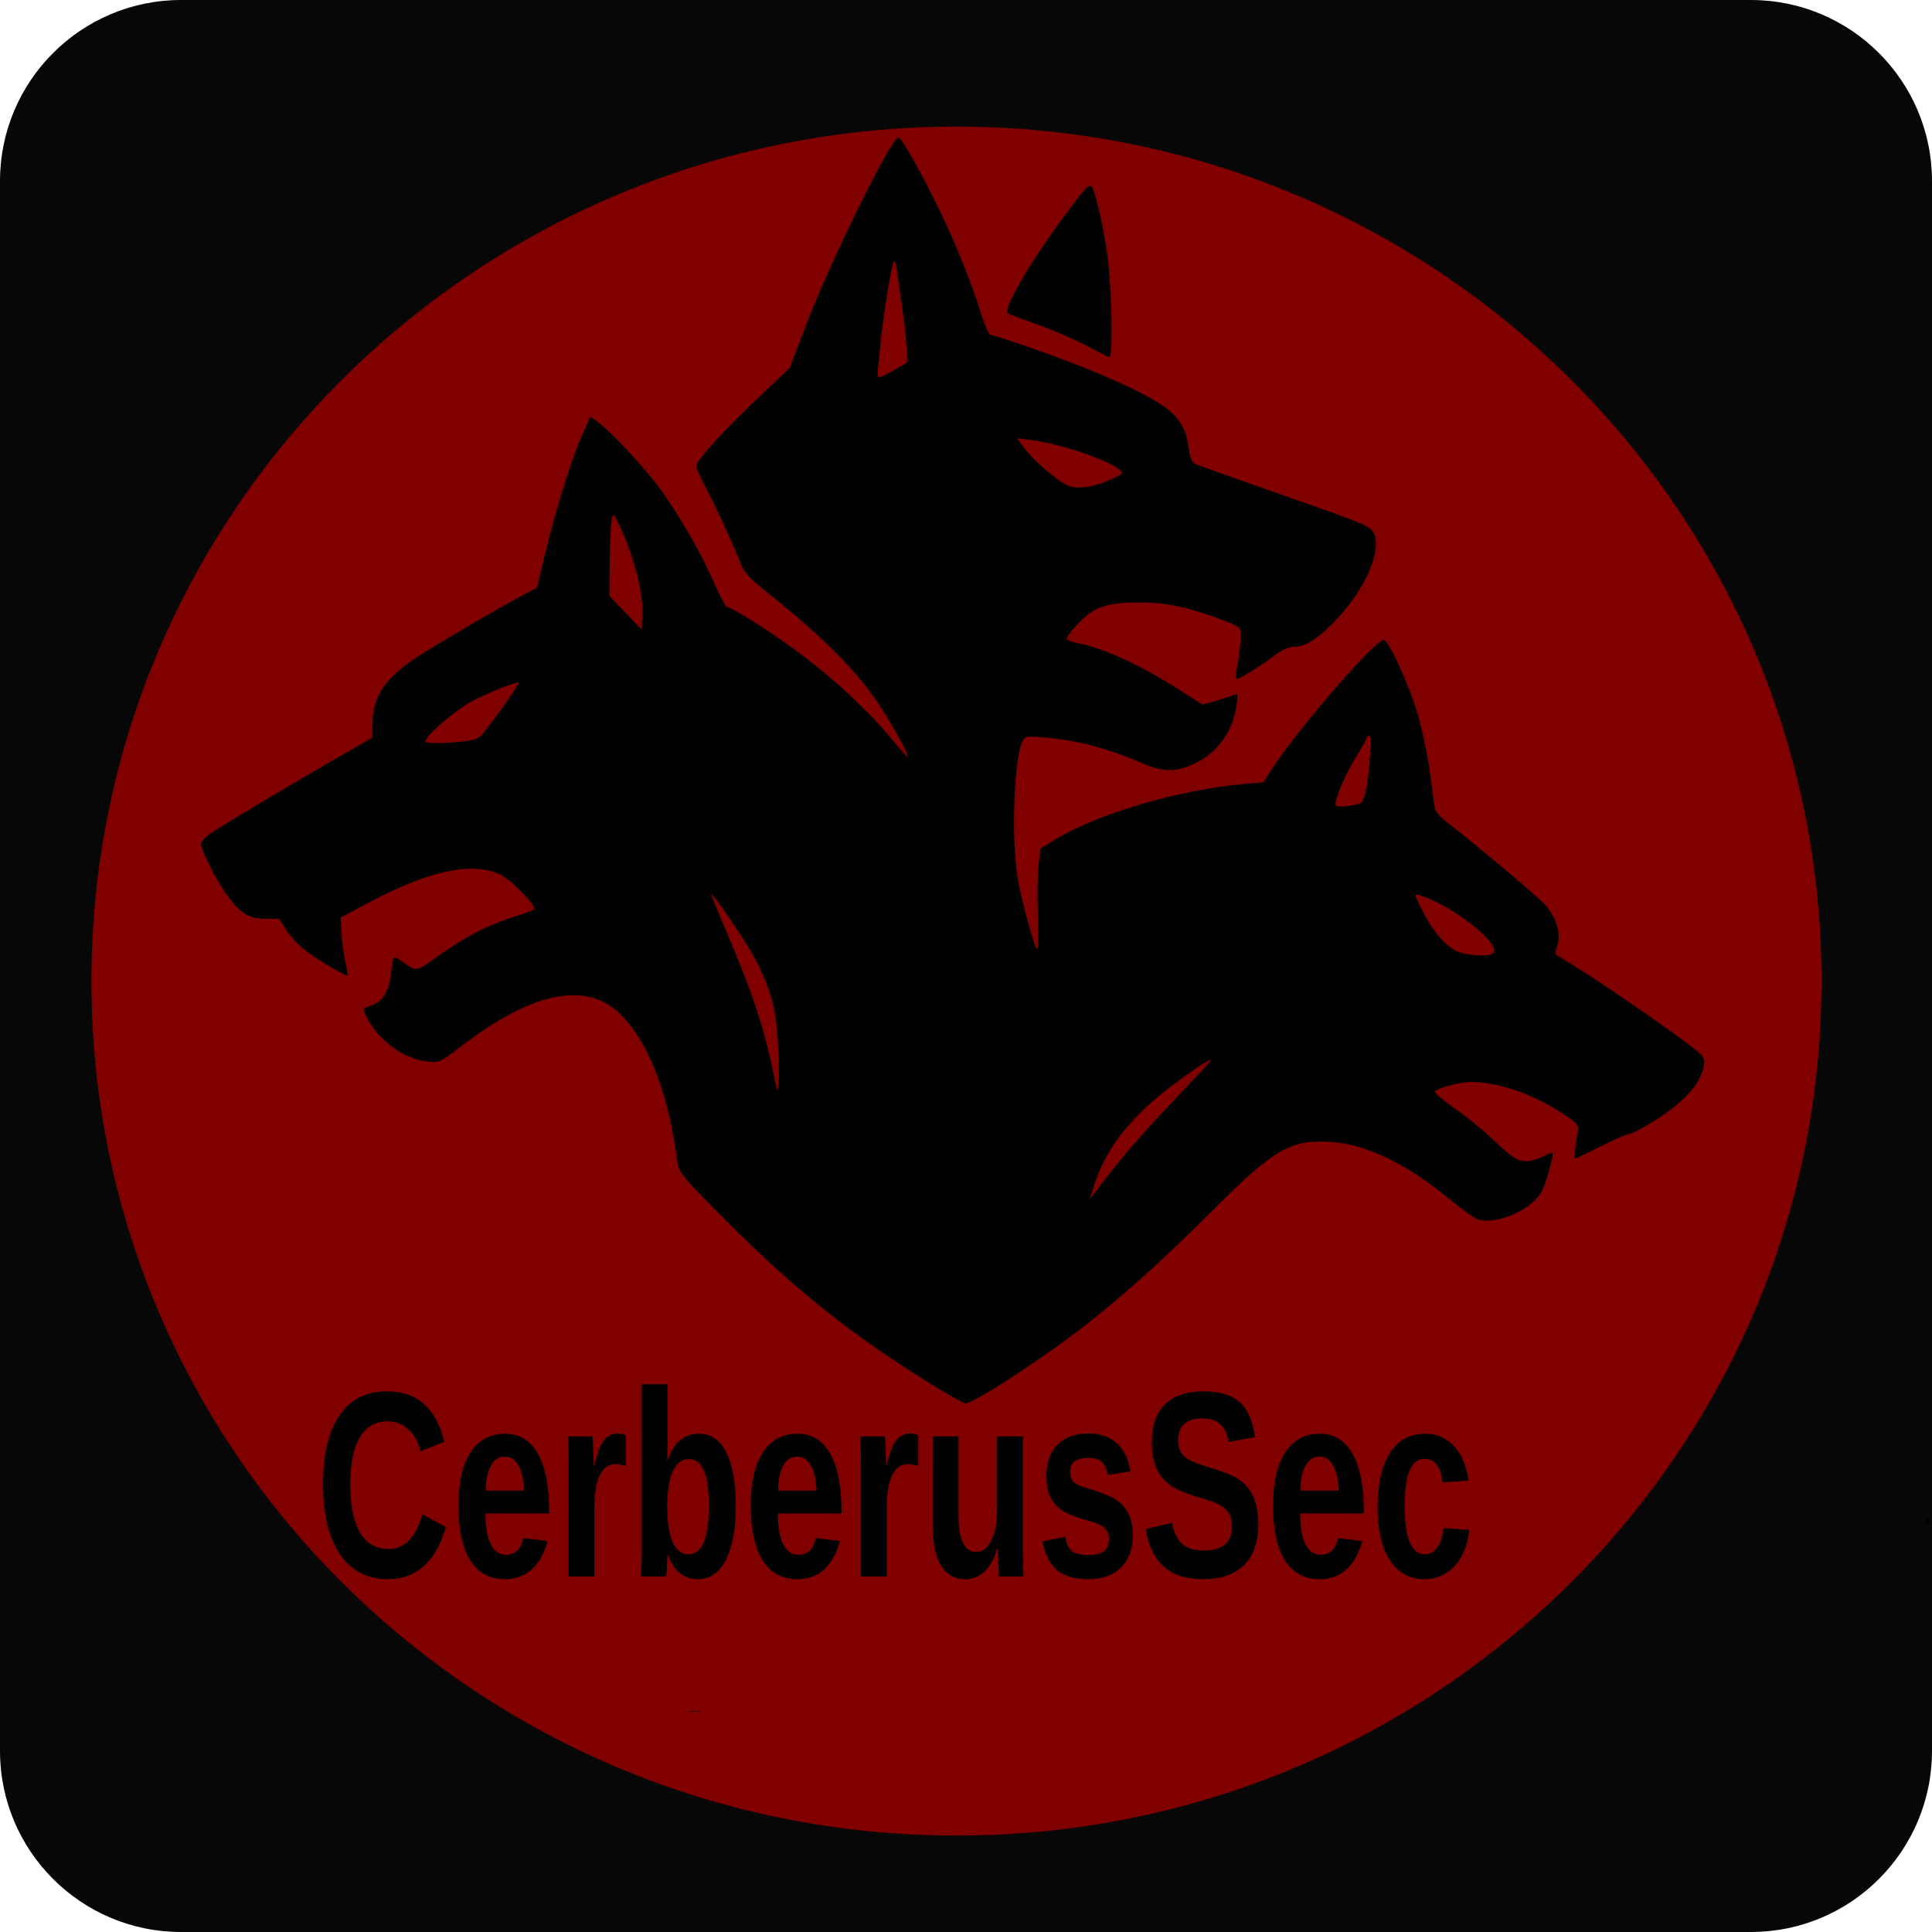
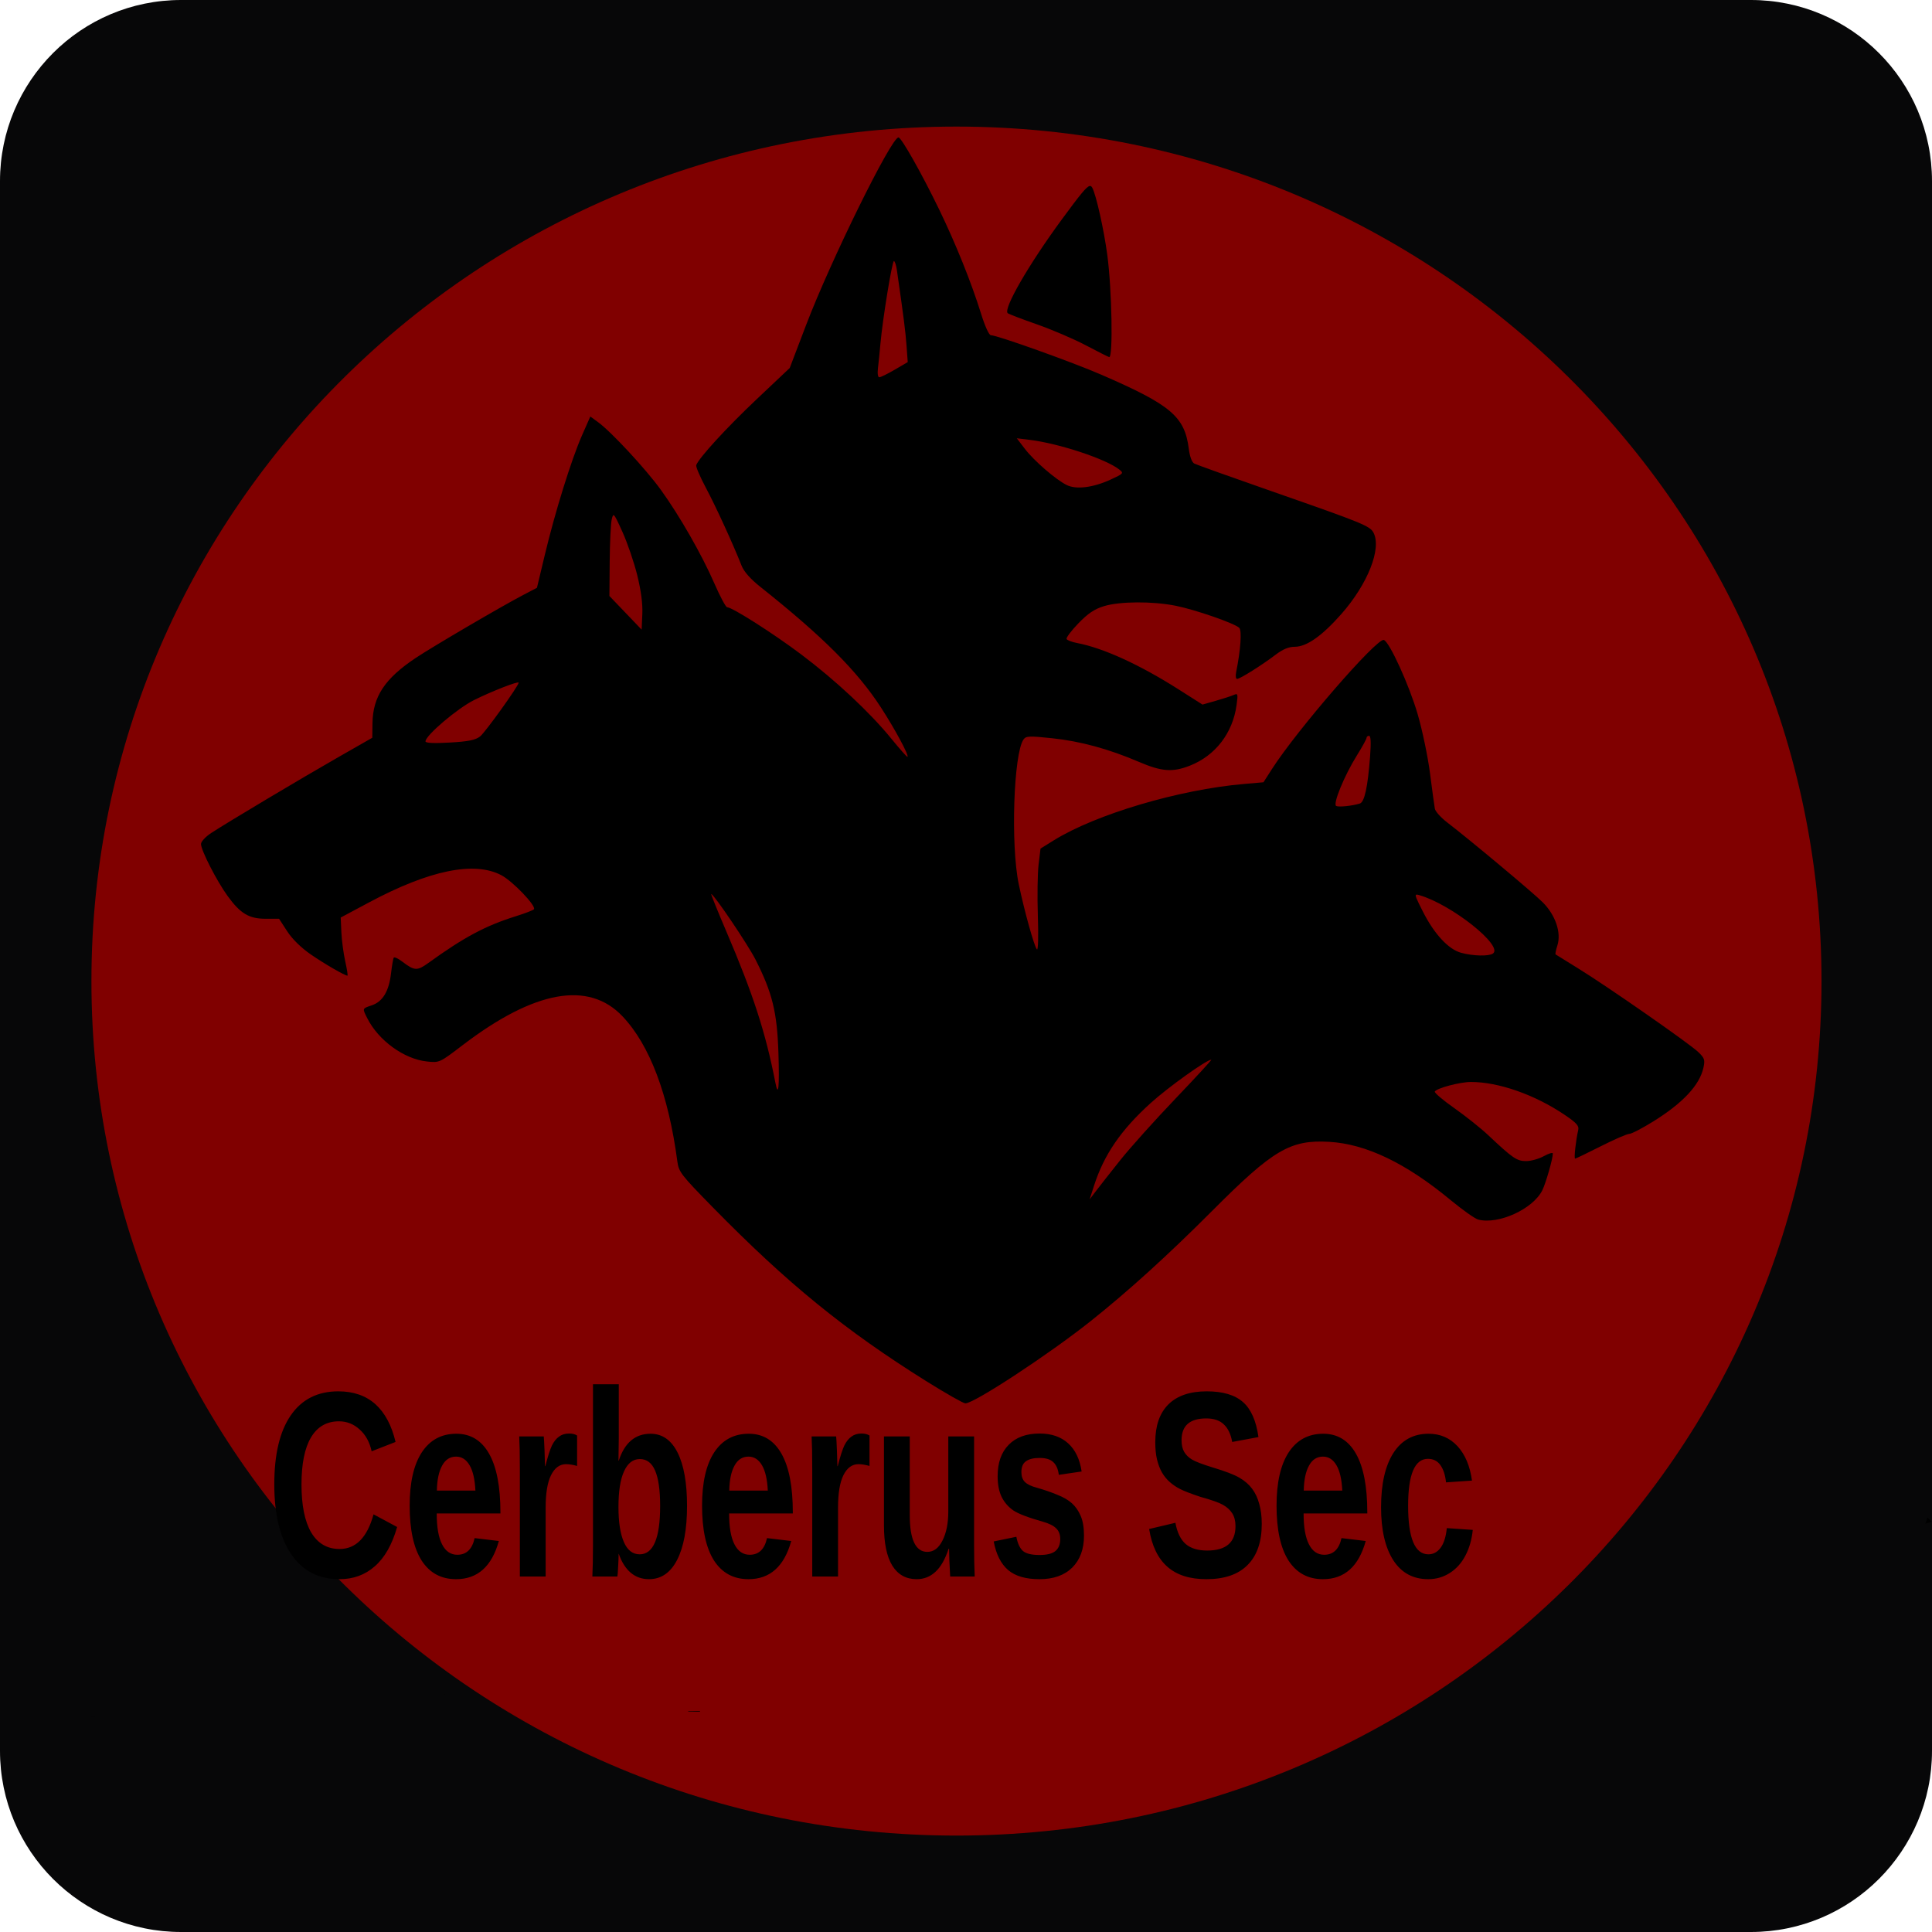
<svg xmlns="http://www.w3.org/2000/svg" width="512" height="512" viewBox="0 0 512 512" role="img" aria-label="Cerberus logo" version="1.1" id="svg5">
  <defs id="defs2">
    <linearGradient id="g" x1="0" x2="1" y1="0" y2="1">
      <stop offset="0%" stop-color="#0b5bd7" id="stop1" />
      <stop offset="100%" stop-color="#072b80" id="stop2" />
    </linearGradient>
  </defs>
  <ellipse style="opacity:1;fill:#800000;fill-opacity:1" id="path3" cx="257.667" cy="261.861" rx="225.051" ry="216.198" />
  <rect width="100%" height="100%" rx="48" fill="#070708" id="rect2" style="opacity:1" />
  <ellipse style="opacity:1;fill:#800000;fill-opacity:1" id="path5" cx="253.474" cy="259.997" rx="229.245" ry="226.449" />
  <path id="path17" style="fill:#000000;fill-opacity:1;stroke-width:2.757" d="m 238.102,36.421 c -1.899,0 -17.989,32.681 -24.479,49.719 l -4.34,11.386 -8.759,8.274 c -7.876,7.435 -15.299,15.528 -16.016,17.463 -0.147,0.397 1.006,3.104 2.562,6.016 2.608,4.883 7.168,14.826 9.458,20.63 0.62,1.572 2.343,3.526 4.917,5.572 16.614,13.208 25.713,22.302 31.995,31.977 3.715,5.722 7.469,12.695 7.061,13.117 -0.11,0.114 -2.038,-2.053 -4.287,-4.816 -5.679,-6.977 -14.767,-15.47 -23.897,-22.339 -7.35,-5.531 -18.288,-12.498 -19.626,-12.498 -0.343,0 -1.853,-2.82 -3.356,-6.263 -3.376,-7.736 -9.214,-17.942 -14.216,-24.865 -3.986,-5.517 -13.149,-15.392 -16.625,-17.917 l -2.054,-1.496 -2.223,5.046 c -2.801,6.364 -7.131,20.29 -9.834,31.616 l -2.085,8.729 -3.657,1.912 c -5.818,3.041 -23.901,13.631 -28.475,16.679 -8.191,5.459 -11.357,10.246 -11.454,17.304 l -0.053,3.846 -8.929,5.101 c -9.718,5.546 -29.471,17.328 -33.778,20.153 -1.484,0.973 -2.685,2.276 -2.683,2.904 0.007,1.682 4.158,9.795 7.061,13.791 3.384,4.658 5.656,6.019 10.083,6.022 h 3.541 l 2.154,3.315 c 1.349,2.073 3.699,4.377 6.272,6.148 3.662,2.52 9.006,5.611 9.702,5.611 0.141,0 -0.127,-1.714 -0.593,-3.803 -0.466,-2.089 -0.925,-5.553 -1.022,-7.698 l -0.175,-3.901 7.595,-4.055 c 15.929,-8.502 27.791,-10.933 34.959,-7.172 2.995,1.571 9.234,8.07 8.664,9.024 -0.144,0.242 -2.329,1.083 -4.854,1.874 -8.004,2.506 -13.678,5.54 -23.145,12.372 -2.955,2.133 -3.687,2.098 -6.881,-0.345 -1.11,-0.849 -2.145,-1.324 -2.297,-1.052 -0.152,0.272 -0.469,2.137 -0.704,4.142 -0.554,4.739 -2.191,7.48 -5.06,8.46 -2.615,0.894 -2.57,0.773 -1.26,3.397 2.953,5.912 9.746,10.853 15.809,11.501 3.346,0.358 3.349,0.355 9.479,-4.323 19.047,-14.536 33.379,-17.118 42.374,-7.644 7.215,7.6 12.188,20.754 14.529,38.426 0.374,2.823 0.954,3.573 9.395,12.186 19.779,20.182 34.99,32.568 56.564,46.07 5.17,3.235 9.837,5.887 10.374,5.89 2.325,0.015 22.169,-13.014 33.202,-21.797 9.969,-7.936 20.523,-17.507 32.206,-29.221 16.19,-16.234 20.687,-18.888 31.031,-18.29 9.725,0.562 20.279,5.617 32.064,15.359 3.22,2.661 6.543,5.019 7.389,5.238 5.368,1.395 14.512,-2.771 16.995,-7.742 0.937,-1.875 2.795,-8.359 2.795,-9.753 0,-0.344 -1.066,-0.037 -2.366,0.685 -1.3,0.721 -3.416,1.315 -4.7,1.315 -2.476,0 -3.532,-0.725 -10.077,-6.887 -1.944,-1.83 -5.994,-5.055 -8.998,-7.167 -3.004,-2.112 -5.315,-4.083 -5.139,-4.378 0.545,-0.913 6.68,-2.537 9.585,-2.537 7.291,0 16.877,3.355 24.744,8.657 3.228,2.176 3.937,2.956 3.684,4.06 -0.644,2.808 -1.167,7.594 -0.831,7.594 0.192,0 3.258,-1.475 6.817,-3.277 3.559,-1.802 6.952,-3.277 7.537,-3.277 0.585,0 3.456,-1.49 6.383,-3.31 7.827,-4.865 12.269,-9.623 13.269,-14.213 0.456,-2.094 0.308,-2.545 -1.35,-4.148 -2.331,-2.254 -24.29,-17.544 -31.915,-22.224 -3.133,-1.923 -5.796,-3.574 -5.917,-3.671 -0.122,-0.097 0.096,-1.168 0.482,-2.378 1.08,-3.387 -0.506,-8.052 -3.88,-11.419 -2.601,-2.596 -19.147,-16.429 -25.358,-21.2 -1.642,-1.261 -3.098,-2.885 -3.234,-3.605 -0.137,-0.72 -0.709,-4.922 -1.276,-9.337 -0.566,-4.415 -2.045,-11.491 -3.281,-15.726 -2.248,-7.699 -7.465,-19.149 -8.961,-19.66 -1.815,-0.62 -22.963,23.772 -29.655,34.207 l -2.249,3.507 -5.171,0.449 c -17.204,1.482 -39.293,8.033 -50.429,14.959 l -3.483,2.164 -0.508,4.219 c -0.28,2.321 -0.368,8.463 -0.196,13.649 0.18,5.421 0.076,9.184 -0.243,8.849 -0.712,-0.747 -3.318,-10.095 -4.822,-17.293 -2.166,-10.367 -1.366,-34.614 1.265,-38.339 0.658,-0.932 1.519,-0.968 7.537,-0.334 7.519,0.792 15.007,2.827 23.024,6.263 6.052,2.594 8.95,2.811 13.534,1.008 6.744,-2.653 11.352,-8.635 12.364,-16.043 0.408,-2.985 0.352,-3.183 -0.757,-2.69 -0.657,0.292 -2.785,0.986 -4.732,1.54 l -3.541,1.008 -6.272,-3.989 c -10.406,-6.616 -20.034,-11.012 -27.004,-12.334 -1.309,-0.248 -2.54,-0.715 -2.731,-1.036 -0.192,-0.321 1.196,-2.18 3.08,-4.131 2.571,-2.661 4.265,-3.808 6.796,-4.586 4.218,-1.297 12.89,-1.344 19.07,-0.104 5.187,1.04 15.623,4.667 16.804,5.841 0.73,0.726 0.372,5.838 -0.82,11.737 -0.2,0.991 -0.09,1.803 0.243,1.803 0.765,0 6.534,-3.619 10.194,-6.4 1.946,-1.478 3.486,-2.12 5.113,-2.12 3.123,0 7.209,-2.875 12.316,-8.668 7.008,-7.949 10.722,-17.329 8.537,-21.556 -0.918,-1.776 -2.871,-2.577 -26.22,-10.723 -11.14,-3.885 -20.714,-7.308 -21.277,-7.605 -0.638,-0.338 -1.19,-1.822 -1.461,-3.94 -1.093,-8.532 -4.71,-11.594 -23.156,-19.6 -7.752,-3.364 -27.624,-10.471 -29.28,-10.471 -0.497,0 -1.563,-2.335 -2.62,-5.731 -2.561,-8.233 -6.674,-18.46 -11.062,-27.523 -4.635,-9.572 -10.049,-19.167 -10.818,-19.167 z m 50.71,12.865 c -0.86,0.122 -2.576,2.286 -7.341,8.761 -8.81,11.973 -15.66,23.826 -14.417,24.947 0.255,0.23 3.713,1.554 7.685,2.942 3.972,1.389 9.814,3.889 12.978,5.556 3.164,1.667 5.963,3.08 6.224,3.14 1.064,0.242 0.73,-17.889 -0.498,-27.084 -0.888,-6.651 -2.952,-15.893 -3.975,-17.786 -0.178,-0.329 -0.37,-0.517 -0.656,-0.477 z m -51.917,19.901 c 0.246,0 0.605,1.103 0.799,2.455 1.822,12.657 2.268,16.146 2.546,19.939 l 0.318,4.378 -3.44,2.011 c -1.894,1.107 -3.739,2.011 -4.097,2.011 -0.382,0 -0.525,-1.01 -0.349,-2.455 0.164,-1.351 0.455,-4.227 0.646,-6.389 0.568,-6.442 3.096,-21.95 3.578,-21.95 z m 32.566,46.963 3.456,0.422 c 7.775,0.952 20.245,5.091 23.717,7.868 1.215,0.972 1.121,1.077 -2.329,2.663 -4.617,2.123 -9.087,2.68 -11.596,1.447 -2.875,-1.413 -8.673,-6.419 -11.094,-9.583 z m -106.755,20.427 c 0.354,0.24 0.949,1.521 2.239,4.362 1.31,2.883 3.076,8.039 3.922,11.463 1.028,4.162 1.476,7.592 1.355,10.345 l -0.18,4.115 -4.271,-4.46 -4.271,-4.46 0.074,-9.156 c 0.041,-5.036 0.282,-10.042 0.535,-11.123 0.111,-0.473 0.199,-0.821 0.307,-0.997 0.081,-0.132 0.173,-0.168 0.291,-0.087 z m -25.262,44.344 c 0,0.838 -8.873,13.206 -10.226,14.252 -1.239,0.958 -3.101,1.329 -8.034,1.611 -4.215,0.24 -6.425,0.137 -6.425,-0.307 0,-1.571 8.439,-8.744 12.898,-10.964 4.688,-2.334 11.787,-5.1 11.787,-4.592 z m 225.377,14.076 c 0.458,0 0.542,1.744 0.27,5.403 -0.606,8.132 -1.48,12.17 -2.726,12.548 -2.061,0.626 -5.511,0.985 -6.251,0.652 -0.986,-0.444 2.129,-8.044 5.515,-13.468 1.383,-2.216 2.514,-4.276 2.514,-4.581 0,-0.305 0.305,-0.553 0.677,-0.553 z m -174.338,41.933 c 0.671,0 9.724,13.397 11.734,17.364 4.465,8.813 5.723,13.935 6.076,24.739 0.296,9.067 -0.009,12.011 -0.815,7.863 -2.567,-13.205 -5.897,-23.478 -12.957,-39.972 -2.352,-5.496 -4.169,-9.994 -4.038,-9.994 z m 186.882,0.159 c 0.162,-0.028 0.434,0.038 0.794,0.142 8.547,2.48 22.438,13.533 19.461,15.485 -1.144,0.75 -5.28,0.641 -8.421,-0.219 -3.343,-0.915 -7.106,-4.966 -10.099,-10.882 -1.763,-3.484 -2.224,-4.44 -1.736,-4.526 z m -54.362,43.747 c 0.204,0 -4.07,4.641 -9.495,10.318 -5.425,5.676 -11.985,12.984 -14.582,16.241 -2.597,3.257 -5.5,6.943 -6.447,8.192 l -1.72,2.268 1.17,-3.633 c 2.641,-8.219 7.122,-14.761 15.01,-21.901 4.694,-4.248 14.818,-11.485 16.064,-11.485 z m 189.73,121.329 c -0.053,0.561 -0.25,1.107 -0.535,1.627 0.901,-0.256 1.451,-0.42 1.741,-0.504 -0.418,-0.358 -0.756,-0.806 -1.207,-1.123 z m -393.507,46.914 c 0.259,0.022 0.519,0.043 0.778,0.066 -0.014,-0.028 -0.018,-0.038 -0.032,-0.066 -0.249,-7.7e-4 -0.498,7.6e-4 -0.746,0 z m 65.159,4.351 v 0.121 c 1.044,0.037 2.089,0.043 3.133,0.077 -0.027,-0.057 -0.039,-0.118 -0.064,-0.176 -1.023,-0.006 -2.047,-0.015 -3.07,-0.022 z m -158.534,1.496 c 0.411,0.028 0.822,0.061 1.233,0.093 0.007,-0.031 0.007,-0.062 0.011,-0.093 z" />
-   <text xml:space="preserve" style="font-weight:bold;font-size:18.667px;font-family:Arial;-inkscape-font-specification:'Arial Bold';text-align:center;text-anchor:middle;white-space:pre;inline-size:159.291;opacity:1;fill:#000000;fill-opacity:1" x="136.988" y="389.529" id="text6" transform="matrix(2.667663,0,0,3.766154,-107.4956,-1049.225)">
-     <tspan x="136.988" y="389.529" id="tspan1">CerberusSec</tspan>
+   <text xml:space="preserve" style="font-weight:bold;font-size:18.667px;font-family:Arial;-inkscape-font-specification:'Arial Bold';text-align:center;text-anchor:middle;white-space:pre;inline-size:159.291;opacity:1;fill:#000000;fill-opacity:1" x="136.988" y="389.529" id="text6" transform="matrix(2.667663,0,0,3.766154,-113.4956,-1049.225)">
+     <tspan x="136.988" y="389.529" id="tspan2">Cerberus Sec</tspan>
  </text>
</svg>
